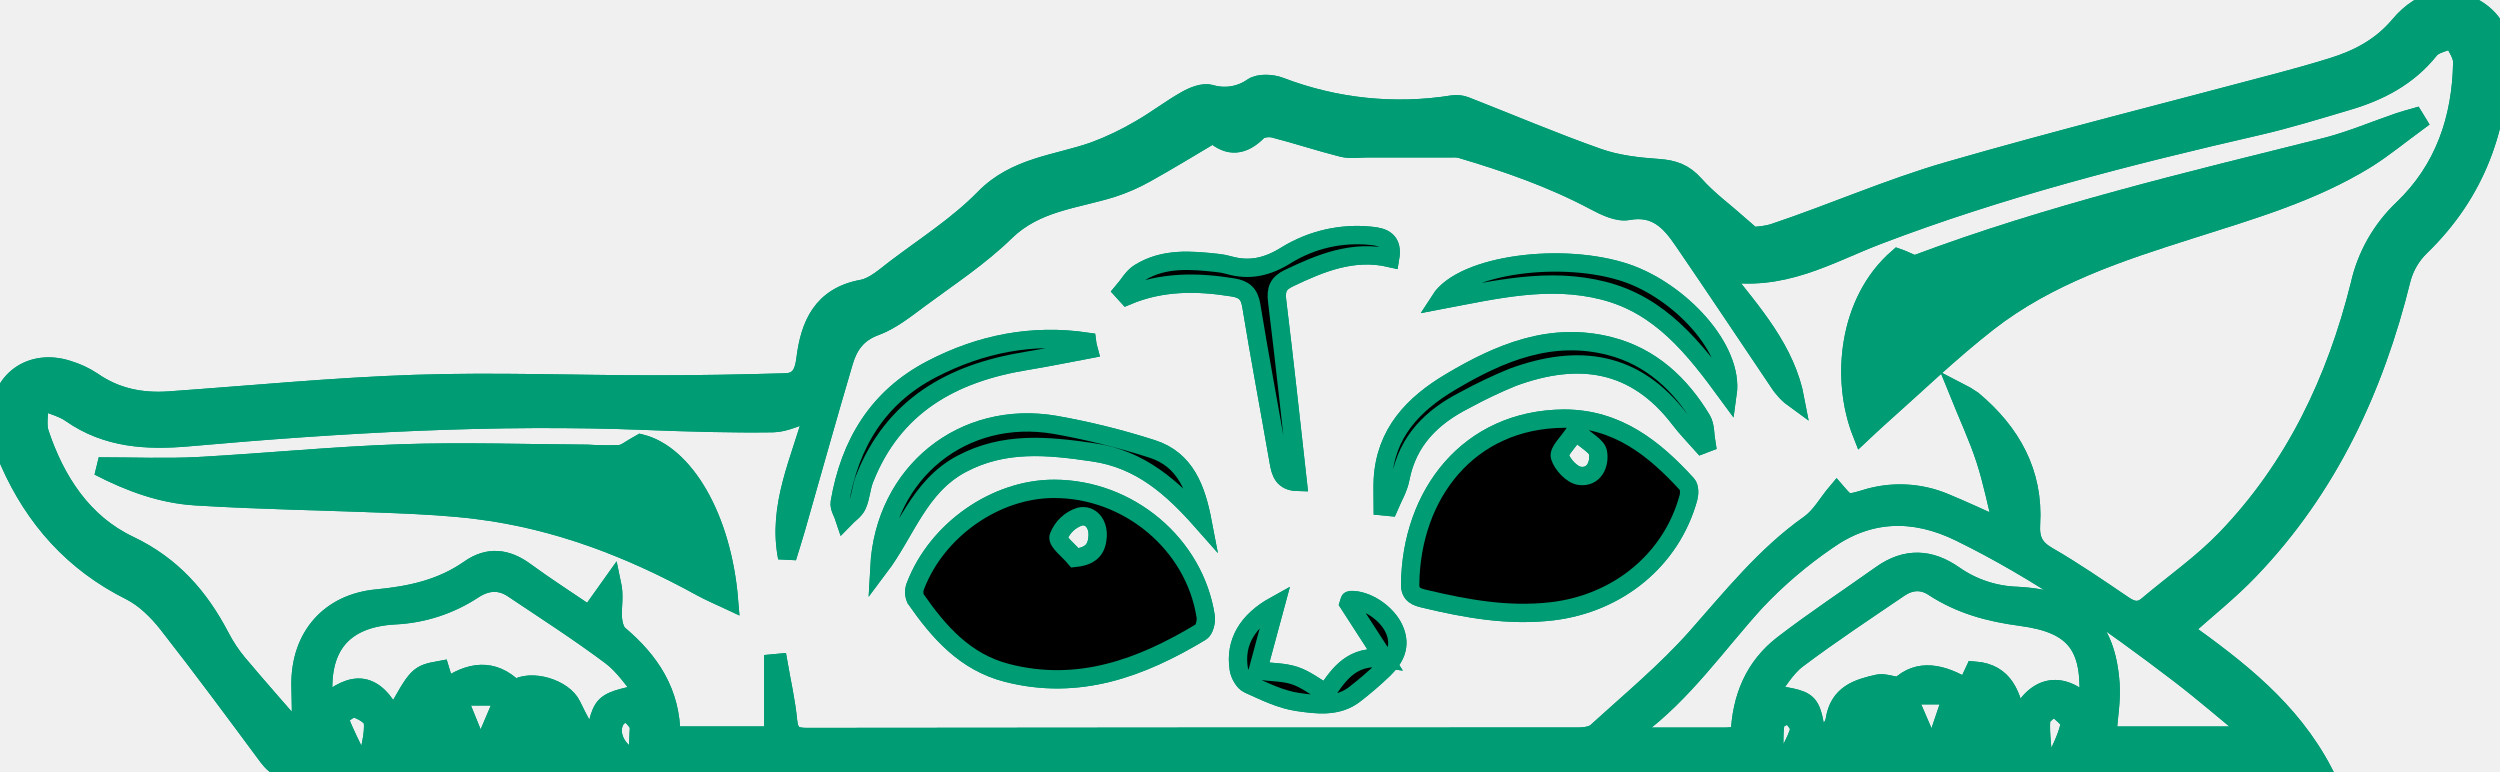
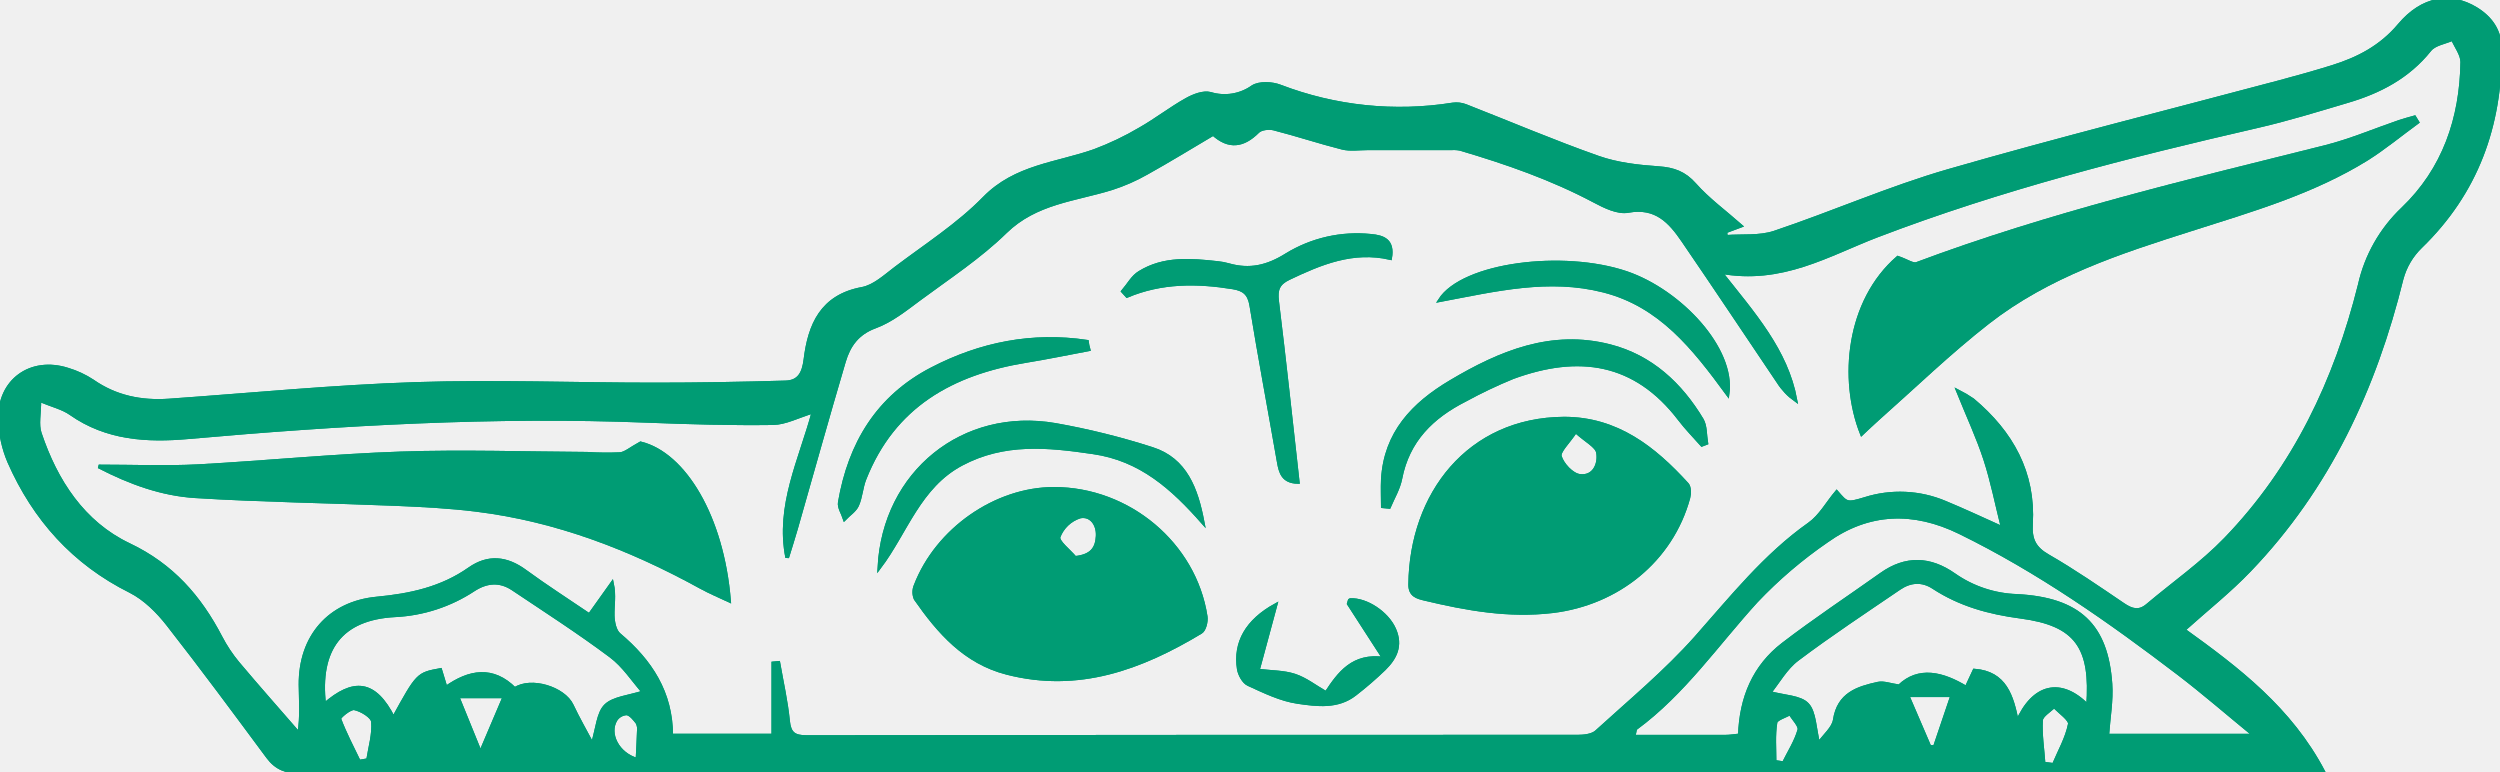
- <svg xmlns="http://www.w3.org/2000/svg" stroke="#009C74" stroke-width="5" viewBox="0 0 682.12 210.62">
+ <svg xmlns="http://www.w3.org/2000/svg" fill="#fff" stroke="#009C74" stroke-width="1" viewBox="0 0 682.12 210.62">
  <g id="Layer_2" data-name="Layer 2">
    <g id="Layer_1-2" data-name="Layer 1">
      <path d="M595.77,171.86c14.85,10.68,29.12,21.53,38.17,38.75h-6.06q-153.74,0-307.45,0-119.24,0-238.46,0c-3.86,0-6.56-1-8.86-4.09-9-12.15-18-24.33-27.3-36.21-2.76-3.52-6.26-7-10.19-9C20.12,153.59,9.39,141.59,2.52,126A31.5,31.5,0,0,1,0,114.46c-.32-10.57,8.41-16.85,18.49-13.61A25.64,25.64,0,0,1,25.25,104c6.33,4.42,13.33,5.8,20.86,5.28,22.39-1.57,44.76-3.78,67.19-4.52,21.74-.72,43.54.14,65.32.14,11.91,0,23.83-.21,35.73-.56,3.67-.11,4.94-2.46,5.41-6.25,1.15-9.4,4.45-17.25,15.47-19.28,3.29-.61,6.29-3.41,9.14-5.57,8.21-6.21,17.06-11.85,24.19-19.15,8.54-8.74,19.77-9.27,30.07-12.91a78.47,78.47,0,0,0,12.45-5.95c4.34-2.46,8.3-5.57,12.64-8,1.92-1.08,4.6-2.14,6.52-1.64a13.24,13.24,0,0,0,11.56-1.86c1.82-1.17,5.29-1,7.53-.12A91.28,91.28,0,0,0,396.4,28.5a7,7,0,0,1,3.42.38c12.08,4.72,24,9.82,36.24,14.13,5.19,1.83,10.92,2.48,16.46,2.86,4.1.29,7.05,1.32,9.89,4.53,3.62,4.08,8.14,7.38,12.5,11.22l-4.16,1.55c.06.48.11,1,.17,1.46,4.44-.34,9.19.2,13.28-1.18,15.9-5.34,31.33-12.16,47.41-16.81C561.56,38,591.84,30.42,622,22.38c4.81-1.28,9.61-2.63,14.37-4.11,7.06-2.2,13.3-5.44,18.3-11.39,6.28-7.47,13.94-8.68,20.87-4.48,4.13,2.52,6.58,6.11,6.6,11,.1,20.93-6.44,39.13-21.73,53.93a19.11,19.11,0,0,0-5.12,8.71c-7.38,29.93-20,57.1-41.55,79.55C608.34,161.24,602.17,166.11,595.77,171.86Zm-61.51-65.09a35.08,35.08,0,0,1,4,2.38C548.83,118,555,129,554.16,143c-.25,4.19.88,6.58,4.61,8.72,7.06,4.06,13.79,8.71,20.54,13.28,2.34,1.59,4.33,2.15,6.65.18,7.11-6,14.85-11.4,21.28-18.06,18.85-19.51,30.11-43.31,36.61-69.38A40.84,40.84,0,0,1,655.6,57c11.27-10.77,16-24.68,16.22-40.07,0-2.09-1.69-4.21-2.6-6.32-2.14.95-5,1.34-6.3,3-5.91,7.38-13.75,11.44-22.51,14-8.12,2.41-16.22,4.92-24.46,6.81-35.14,8.08-70,16.94-103.79,29.86-13.33,5.11-26,13-42.81,9.89,9.14,11.55,18,21.45,20.53,34.93a17.66,17.66,0,0,1-4.65-4.93c-8.66-12.84-17.23-25.74-26-38.54-3.54-5.19-7.42-9.47-15-8.07-2.83.52-6.4-1.25-9.22-2.75-11.63-6.18-24-10.48-36.53-14.18a8.86,8.86,0,0,0-2.48-.16H373c-2.25,0-4.61.38-6.73-.15-6.27-1.58-12.43-3.64-18.69-5.24-1.35-.34-3.52-.1-4.4.78-4,4-7.92,4.49-12.15.65-6.24,3.69-12.16,7.33-18.22,10.7a50.34,50.34,0,0,1-9.49,4.16c-10,3.11-20.67,3.75-29,11.86-7.07,6.92-15.53,12.43-23.53,18.36-3.8,2.82-7.68,5.93-12,7.51-4.93,1.8-7.23,5.2-8.52,9.54-4.48,15.13-8.71,30.33-13.05,45.5-.76,2.67-1.63,5.31-2.44,8C212,138,218.39,125.6,222,112.26c-4.35,1.31-7.72,3.16-11.11,3.2-11.43.15-22.88-.18-34.31-.63-41.84-1.66-83.52.76-125.17,4.46-11.26,1-22.3.4-32.1-6.49-2.19-1.54-5-2.18-8.56-3.66,0,3.71-.7,6.66.11,9.09,4.37,13.07,11.81,24.49,24.32,30.44,11.77,5.59,19.27,14.22,25,25.2a40.16,40.16,0,0,0,4.69,7.07c5.49,6.53,11.16,12.92,16.76,19.37.8-5,.39-9.23.36-13.5-.08-13.05,7.84-22.28,20.86-23.51,9.1-.86,17.64-2.7,25.25-8.05,5.1-3.58,10.11-3.07,15.15.63,5.71,4.19,11.69,8,17.57,12l6.17-8.66c.7,3.26.12,6,.19,8.76.05,1.78.52,4.18,1.73,5.19,8.55,7.2,14.22,15.8,14.23,27.52H211V181l1.38-.13c.92,5.27,2.12,10.51,2.64,15.82.34,3.46,1.64,4.41,5,4.41q105.25-.12,210.5-.11c1.72,0,3.94-.25,5.1-1.3,9.21-8.39,18.88-16.41,27.13-25.68,9.75-11,18.81-22.43,30.93-31,3.05-2.16,5-5.81,7.45-8.71,2.73,3.16,2.78,3.33,7.67,1.85a31.62,31.62,0,0,1,21.92,1c5,2.07,9.9,4.36,15.76,7-1.68-6.69-2.88-12.87-4.82-18.82S537.06,113.7,534.26,106.77Zm-59.55,93.87c.34-10.37,4-18.82,11.79-24.82,8.7-6.68,17.87-12.73,26.82-19.09,6.68-4.75,13.31-4.47,19.88.16a31.69,31.69,0,0,0,17.17,5.7c16.9.91,24.36,8.06,25.47,24,.32,4.56-.54,9.21-.88,14.13h40.26c-7.64-6.26-14-11.79-20.66-16.88-18.93-14.44-38.36-28.1-59.84-38.61-12.64-6.18-24.89-5.79-36.3,2.34A120.38,120.38,0,0,0,479.18,164c-10.74,11.78-19.81,25.1-32.85,34.69-.29.21-.25.84-.64,2.31,8.68,0,16.95,0,25.22,0C472,201,473.17,200.79,474.71,200.64Zm95-7.95c1.22-16.14-3.11-22.41-18.4-24.42-8.64-1.14-16.53-3.32-23.76-8.05-3.14-2.06-6.36-1.76-9.33.25-9.34,6.36-18.8,12.6-27.82,19.39-3.2,2.4-5.3,6.28-7.64,9.16,4.14,1.16,8.42,1.12,10.38,3.23s1.95,6.53,3,10.78c1.7-2.4,4.12-4.33,4.47-6.58,1.07-7.07,6.25-8.7,11.82-9.92,1.53-.33,3.3.39,5.78.74,5.28-5.1,11.76-3.57,18.31.41.9-1.94,1.57-3.38,2.2-4.72,8.37.65,10.22,6.91,11.65,14.14C554.8,186.89,562.32,185.11,569.71,192.69ZM107.36,196c6.64-12.06,6.64-12.06,12.77-13.19l1.49,4.9c6.47-4.61,12.84-5.68,18.83.32,4.4-3,13.38-.22,15.56,4.44,1.65,3.51,3.6,6.88,5.65,10.75,1.41-4.54,1.54-8.63,3.65-10.68s6.32-2.37,10.33-3.66c-2.83-3.21-5.39-7.26-9-9.94-8.64-6.46-17.73-12.31-26.7-18.31-3.55-2.36-7.13-2.08-10.73.25a42.66,42.66,0,0,1-21.44,7c-14.82.79-21.07,9.26-19.3,24.44C96.38,185.44,102.17,185.67,107.36,196Zm30.33-6h-12.9l6.3,15.51Zm395-.31H520.41l6.07,14.12,1.43,0C529.36,199.47,530.82,195.2,532.7,189.66Zm24.89,18.65,2.78.36c1.55-3.69,3.62-7.27,4.38-11.11.25-1.32-2.76-3.28-4.27-4.95-1.25,1.29-3.48,2.52-3.57,3.88C556.67,200.4,557.31,204.37,557.59,208.31Zm-459.65-.52,2.49-.43c.54-3.5,1.64-7.05,1.34-10.48-.13-1.43-3.12-3.26-5.06-3.65-1.21-.24-4.3,2.41-4.13,2.87C94.06,200.11,96.08,203.92,97.94,207.79Zm76-.47c.14-2.87.29-5.31.36-7.75a4.17,4.17,0,0,0-.34-2.4c-.77-1-1.79-2.33-2.9-2.56a3.84,3.84,0,0,0-3.06,1.7C165.65,200.16,168.5,205.82,173.9,207.32Zm310.29.52,2.46.37c1.48-3,3.36-5.89,4.26-9.06.34-1.19-1.6-3-2.5-4.57-1.41.83-3.88,1.51-4,2.52C483.88,200.62,484.19,204.25,484.19,207.84Z" />
      <path d="M287.59,133.38c20.36,0,38.34,15.07,41.38,34.83.21,1.35-.35,3.65-1.32,4.23-16.32,9.83-33.42,16.17-52.92,11.15-11.44-2.94-18.56-11.12-24.91-20.23a4.55,4.55,0,0,1,0-3.59C255.71,144.49,271.72,133.37,287.59,133.38Zm5.72,18.84c4.77-.49,6-2.76,6.18-5.93.19-3.42-1.95-6-4.87-5.34a9.24,9.24,0,0,0-5.79,5.52C288.42,147.81,291.69,150.27,293.31,152.22Z" />
      <path d="M426.75,114.22c14.38,0,24.51,8,33.57,17.95.66.73.67,2.49.37,3.6-4.69,17.16-19.4,28.87-37.06,31-12,1.43-23.46-.65-34.95-3.39-2-.48-4-1-3.92-4C385.06,134.9,400.64,114.4,426.75,114.22Zm3.15,3.42c-2.06,3.13-4.72,5.5-4.28,6.93.66,2.19,3.29,5,5.39,5.27,3.91.53,5.55-3.17,5-6.36C435.69,121.67,432.83,120.31,429.9,117.64Z" />
      <path d="M517.83,70.33c2.54.88,4.12,2.06,5.13,1.68,36.3-13.6,73.93-22.51,111.43-31.89,6.9-1.73,13.53-4.58,20.29-6.89,1.34-.46,2.73-.8,4.1-1.2l.79,1.29c-4.57,3.34-9,7-13.75,10-14.85,9.2-31.51,14-48,19.26-19.54,6.19-39.05,12.59-55.43,25.37-10.47,8.17-20.06,17.46-30,26.27-1.48,1.31-2.9,2.69-4.41,4.1C502.08,103.41,504.16,82.17,517.83,70.33Z" />
      <path d="M26.94,127.27c9.5,0,18.31.38,27.08-.08,18.42-1,36.81-2.85,55.24-3.48,17-.57,34,0,50.94.1a84,84,0,0,0,9,.09c1.49-.15,2.86-1.44,5.59-2.93,11.87,2.9,22.25,20,24.13,42.87-2.76-1.3-5.23-2.32-7.57-3.61-19.23-10.59-39.44-18.4-61.36-21.11-7.24-.9-14.57-1.28-21.87-1.59-18.27-.76-36.57-1-54.82-2.13C44.2,134.83,35.55,131.73,26.94,127.27Z" />
      <path d="M379.31,70.4c-10.15-2.33-18.95,1.34-27.7,5.52-2.9,1.39-3.53,3.09-3.14,6.27,2,16.29,3.75,32.63,5.62,49.31-4-.09-4.69-2.58-5.19-5.47-2.48-14.24-5.16-28.43-7.49-42.69-.54-3.25-2-4.42-5-4.92-9.81-1.59-19.47-1.66-28.89,2.3l-1.11-1.22c1.49-1.73,2.68-4,4.54-5.1,6.62-4.1,14-3.44,21.31-2.64a17.41,17.41,0,0,1,2.93.56c5.74,1.64,10.57.56,15.84-2.74a36.77,36.77,0,0,1,23-5.24C377.44,64.65,380.13,65.62,379.31,70.4Z" />
      <path d="M464.38,121.34c-2.05-2.32-4.24-4.53-6.11-7-12.1-15.82-27.52-18-45.46-11.43a128.67,128.67,0,0,0-13.06,6.21c-9,4.56-15.65,11-17.66,21.48-.52,2.66-2,5.13-3.1,7.7l-1.69-.16c0-2.45-.12-4.91,0-7.36.74-12.63,8.28-20.5,18.53-26.59,13.46-8,27.47-13.86,43.47-9.74,11.18,2.88,19.21,10.36,25.06,20.1,1,1.72.83,4.2,1.2,6.34Z" />
      <path d="M239.93,154.79c1.37-25.93,22.91-43.19,48-38.86a200.29,200.29,0,0,1,26.42,6.55c9.14,2.9,12.07,11,13.78,19.93-8.21-9.3-16.88-17.14-29.89-19-12.4-1.83-24.27-3-35.89,3.17S247.18,145.17,239.93,154.79Z" />
      <path d="M392.88,81.9c6.28-9.81,33.56-13.28,50.87-7.42,14.63,5,29.37,20.68,27.63,33C462.09,94.79,453,83.25,437.53,79.31,422.57,75.5,408.21,79,392.88,81.9Z" />
      <path d="M297,95.32c-5.71,1.07-11.39,2.25-17.12,3.18-20.13,3.3-36.13,12.2-44,32.18-.91,2.3-1,4.92-2,7.16-.65,1.44-2.25,2.45-3.42,3.66-.48-1.48-1.57-3.07-1.33-4.43,2.75-16,10.36-28.7,25.1-36.35,13.32-6.92,27.42-9.7,42.33-7.49C296.64,93.92,296.81,94.62,297,95.32Z" />
      <path d="M348,165.15c-1.72,6.35-3.25,12-4.82,17.82,3.72.45,7.06.38,10.05,1.36s5.5,3,8.61,4.79c3.54-5.34,7.27-10.62,15.86-9.39l-9.69-15c.15-.45.23-1,.34-1,4.38-.25,10.11,3.51,12.08,8s.22,7.82-2.79,10.78a97.33,97.33,0,0,1-7.92,6.84c-4.72,3.72-10.41,2.94-15.59,2.19-4.65-.67-9.15-2.88-13.5-4.87-1.28-.58-2.4-2.64-2.64-4.17C336.88,175.31,340.27,169.42,348,165.15Z" />
      <path style="fill: #009C74" d="M595.77,171.86c14.85,10.68,29.12,21.53,38.17,38.75h-6.06q-153.74,0-307.45,0-119.24,0-238.46,0c-3.86,0-6.56-1-8.86-4.09-9-12.15-18-24.33-27.3-36.21-2.76-3.52-6.26-7-10.19-9C20.12,153.59,9.39,141.59,2.52,126A31.5,31.5,0,0,1,0,114.46c-.32-10.57,8.41-16.85,18.49-13.61A25.64,25.64,0,0,1,25.25,104c6.33,4.42,13.33,5.8,20.86,5.28,22.39-1.57,44.76-3.78,67.19-4.52,21.74-.72,43.54.14,65.32.14,11.91,0,23.83-.21,35.73-.56,3.67-.11,4.94-2.46,5.41-6.25,1.15-9.4,4.45-17.25,15.47-19.28,3.29-.61,6.29-3.41,9.14-5.57,8.21-6.21,17.06-11.85,24.19-19.15,8.54-8.74,19.77-9.27,30.07-12.91a78.47,78.47,0,0,0,12.45-5.95c4.34-2.46,8.3-5.57,12.64-8,1.92-1.08,4.6-2.14,6.52-1.64a13.24,13.24,0,0,0,11.56-1.86c1.82-1.17,5.29-1,7.53-.12A91.28,91.28,0,0,0,396.4,28.5a7,7,0,0,1,3.42.38c12.08,4.72,24,9.82,36.24,14.13,5.19,1.83,10.92,2.48,16.46,2.86,4.1.29,7.05,1.32,9.89,4.53,3.62,4.08,8.14,7.38,12.5,11.22l-4.16,1.55c.06.48.11,1,.17,1.46,4.44-.34,9.19.2,13.28-1.18,15.9-5.34,31.33-12.16,47.41-16.81C561.56,38,591.84,30.42,622,22.38c4.81-1.28,9.61-2.63,14.37-4.11,7.06-2.2,13.3-5.44,18.3-11.39,6.28-7.47,13.94-8.68,20.87-4.48,4.13,2.52,6.58,6.11,6.6,11,.1,20.93-6.44,39.13-21.73,53.93a19.11,19.11,0,0,0-5.12,8.71c-7.38,29.93-20,57.1-41.55,79.55C608.34,161.24,602.17,166.11,595.77,171.86Zm-61.51-65.09a35.08,35.08,0,0,1,4,2.38C548.83,118,555,129,554.16,143c-.25,4.19.88,6.58,4.61,8.72,7.06,4.06,13.79,8.71,20.54,13.28,2.34,1.59,4.33,2.15,6.65.18,7.11-6,14.85-11.4,21.28-18.06,18.85-19.51,30.11-43.31,36.61-69.38A40.84,40.84,0,0,1,655.6,57c11.27-10.77,16-24.68,16.22-40.07,0-2.09-1.69-4.21-2.6-6.32-2.14.95-5,1.34-6.3,3-5.91,7.38-13.75,11.44-22.51,14-8.12,2.41-16.22,4.92-24.46,6.81-35.14,8.08-70,16.94-103.79,29.86-13.33,5.11-26,13-42.81,9.89,9.14,11.55,18,21.45,20.53,34.93a17.66,17.66,0,0,1-4.65-4.93c-8.66-12.84-17.23-25.74-26-38.54-3.54-5.19-7.42-9.47-15-8.07-2.83.52-6.4-1.25-9.22-2.75-11.63-6.18-24-10.48-36.53-14.18a8.86,8.86,0,0,0-2.48-.16H373c-2.25,0-4.61.38-6.73-.15-6.27-1.58-12.43-3.64-18.69-5.24-1.35-.34-3.52-.1-4.4.78-4,4-7.92,4.49-12.15.65-6.24,3.69-12.16,7.33-18.22,10.7a50.34,50.34,0,0,1-9.49,4.16c-10,3.11-20.67,3.75-29,11.86-7.07,6.92-15.53,12.43-23.53,18.36-3.8,2.82-7.68,5.93-12,7.51-4.93,1.8-7.23,5.2-8.52,9.54-4.48,15.13-8.71,30.33-13.05,45.5-.76,2.67-1.63,5.31-2.44,8C212,138,218.39,125.6,222,112.26c-4.35,1.31-7.72,3.16-11.11,3.2-11.43.15-22.88-.18-34.31-.63-41.84-1.66-83.52.76-125.17,4.46-11.26,1-22.3.4-32.1-6.49-2.19-1.54-5-2.18-8.56-3.66,0,3.71-.7,6.66.11,9.09,4.37,13.07,11.81,24.49,24.32,30.44,11.77,5.59,19.27,14.22,25,25.2a40.16,40.16,0,0,0,4.69,7.07c5.49,6.53,11.16,12.92,16.76,19.37.8-5,.39-9.23.36-13.5-.08-13.05,7.84-22.28,20.86-23.51,9.1-.86,17.64-2.7,25.25-8.05,5.1-3.58,10.11-3.07,15.15.63,5.71,4.19,11.69,8,17.57,12l6.17-8.66c.7,3.26.12,6,.19,8.76.05,1.78.52,4.18,1.73,5.19,8.55,7.2,14.22,15.8,14.23,27.52H211V181l1.38-.13c.92,5.27,2.12,10.51,2.64,15.82.34,3.46,1.64,4.41,5,4.41q105.25-.12,210.5-.11c1.72,0,3.94-.25,5.1-1.3,9.21-8.39,18.88-16.41,27.13-25.68,9.75-11,18.81-22.43,30.93-31,3.05-2.16,5-5.81,7.45-8.71,2.73,3.16,2.78,3.33,7.67,1.85a31.62,31.62,0,0,1,21.92,1c5,2.07,9.9,4.36,15.76,7-1.68-6.69-2.88-12.87-4.82-18.82S537.06,113.7,534.26,106.77Zm-59.55,93.87c.34-10.37,4-18.82,11.79-24.82,8.7-6.68,17.87-12.73,26.82-19.09,6.68-4.75,13.31-4.47,19.88.16a31.69,31.69,0,0,0,17.17,5.7c16.9.91,24.36,8.06,25.47,24,.32,4.56-.54,9.21-.88,14.13h40.26c-7.64-6.26-14-11.79-20.66-16.88-18.93-14.44-38.36-28.1-59.84-38.61-12.64-6.18-24.89-5.79-36.3,2.34A120.38,120.38,0,0,0,479.18,164c-10.74,11.78-19.81,25.1-32.85,34.69-.29.21-.25.84-.64,2.31,8.68,0,16.95,0,25.22,0C472,201,473.17,200.79,474.71,200.64Zm95-7.95c1.22-16.14-3.11-22.41-18.4-24.42-8.64-1.14-16.53-3.32-23.76-8.05-3.14-2.06-6.36-1.76-9.33.25-9.34,6.36-18.8,12.6-27.82,19.39-3.2,2.4-5.3,6.28-7.64,9.16,4.14,1.16,8.42,1.12,10.38,3.23s1.95,6.53,3,10.78c1.7-2.4,4.12-4.33,4.47-6.58,1.07-7.07,6.25-8.7,11.82-9.92,1.53-.33,3.3.39,5.78.74,5.28-5.1,11.76-3.57,18.31.41.9-1.94,1.57-3.38,2.2-4.72,8.37.65,10.22,6.91,11.65,14.14C554.8,186.89,562.32,185.11,569.71,192.69ZM107.36,196c6.64-12.06,6.64-12.06,12.77-13.19l1.49,4.9c6.47-4.61,12.84-5.68,18.83.32,4.4-3,13.38-.22,15.56,4.44,1.65,3.51,3.6,6.88,5.65,10.75,1.41-4.54,1.54-8.63,3.65-10.68s6.32-2.37,10.33-3.66c-2.83-3.21-5.39-7.26-9-9.94-8.64-6.46-17.73-12.31-26.7-18.31-3.55-2.36-7.13-2.08-10.73.25a42.66,42.66,0,0,1-21.44,7c-14.82.79-21.07,9.26-19.3,24.44C96.38,185.44,102.17,185.67,107.36,196Zm30.33-6h-12.9l6.3,15.51Zm395-.31H520.41l6.07,14.12,1.43,0C529.36,199.47,530.82,195.2,532.7,189.66Zm24.89,18.65,2.78.36c1.55-3.69,3.62-7.27,4.38-11.11.25-1.32-2.76-3.28-4.27-4.95-1.25,1.29-3.48,2.52-3.57,3.88C556.67,200.4,557.31,204.37,557.59,208.31Zm-459.65-.52,2.49-.43c.54-3.5,1.64-7.05,1.34-10.48-.13-1.43-3.12-3.26-5.06-3.65-1.21-.24-4.3,2.41-4.13,2.87C94.06,200.11,96.08,203.92,97.94,207.79Zm76-.47c.14-2.87.29-5.31.36-7.75a4.17,4.17,0,0,0-.34-2.4c-.77-1-1.79-2.33-2.9-2.56a3.84,3.84,0,0,0-3.06,1.7C165.65,200.16,168.5,205.82,173.9,207.32Zm310.29.52,2.46.37c1.48-3,3.36-5.89,4.26-9.06.34-1.19-1.6-3-2.5-4.57-1.41.83-3.88,1.51-4,2.52C483.88,200.62,484.19,204.25,484.19,207.84Z" />
-       <path d="M287.59,133.38c20.36,0,38.34,15.07,41.38,34.83.21,1.35-.35,3.65-1.32,4.23-16.32,9.83-33.42,16.17-52.92,11.15-11.44-2.94-18.56-11.12-24.91-20.23a4.55,4.55,0,0,1,0-3.59C255.71,144.49,271.72,133.37,287.59,133.38Zm5.72,18.84c4.77-.49,6-2.76,6.18-5.93.19-3.42-1.95-6-4.87-5.34a9.24,9.24,0,0,0-5.79,5.52C288.42,147.81,291.69,150.27,293.31,152.22Z" />
-       <path d="M426.75,114.22c14.38,0,24.51,8,33.57,17.95.66.73.67,2.49.37,3.6-4.69,17.16-19.4,28.87-37.06,31-12,1.43-23.46-.65-34.95-3.39-2-.48-4-1-3.92-4C385.06,134.9,400.64,114.4,426.75,114.22Zm3.15,3.42c-2.06,3.13-4.72,5.5-4.28,6.93.66,2.19,3.29,5,5.39,5.27,3.91.53,5.55-3.17,5-6.36C435.69,121.67,432.83,120.31,429.9,117.64Z" />
+       <path style="fill: #009C74" d="M287.59,133.38c20.36,0,38.34,15.07,41.38,34.83.21,1.35-.35,3.65-1.32,4.23-16.32,9.83-33.42,16.17-52.92,11.15-11.44-2.94-18.56-11.12-24.91-20.23a4.55,4.55,0,0,1,0-3.59C255.71,144.49,271.72,133.37,287.59,133.38Zm5.72,18.84c4.77-.49,6-2.76,6.18-5.93.19-3.42-1.95-6-4.87-5.34a9.24,9.24,0,0,0-5.79,5.52C288.42,147.81,291.69,150.27,293.31,152.22Z" />
+       <path style="fill: #009C74" d="M426.75,114.22c14.38,0,24.51,8,33.57,17.95.66.73.67,2.49.37,3.6-4.69,17.16-19.4,28.87-37.06,31-12,1.43-23.46-.65-34.95-3.39-2-.48-4-1-3.92-4C385.06,134.9,400.64,114.4,426.75,114.22Zm3.15,3.42c-2.06,3.13-4.72,5.5-4.28,6.93.66,2.19,3.29,5,5.39,5.27,3.91.53,5.55-3.17,5-6.36C435.69,121.67,432.83,120.31,429.9,117.64Z" />
      <path style="fill: #009C74" d="M517.83,70.33c2.54.88,4.12,2.06,5.13,1.68,36.3-13.6,73.93-22.51,111.43-31.89,6.9-1.73,13.53-4.58,20.29-6.89,1.34-.46,2.73-.8,4.1-1.2l.79,1.29c-4.57,3.34-9,7-13.75,10-14.85,9.2-31.51,14-48,19.26-19.54,6.19-39.05,12.59-55.43,25.37-10.47,8.17-20.06,17.46-30,26.27-1.48,1.31-2.9,2.69-4.41,4.1C502.08,103.41,504.16,82.17,517.83,70.33Z" />
      <path style="fill: #009C74" d="M26.94,127.27c9.5,0,18.31.38,27.08-.08,18.42-1,36.81-2.85,55.24-3.48,17-.57,34,0,50.94.1a84,84,0,0,0,9,.09c1.49-.15,2.86-1.44,5.59-2.93,11.87,2.9,22.25,20,24.13,42.87-2.76-1.3-5.23-2.32-7.57-3.61-19.23-10.59-39.44-18.4-61.36-21.11-7.24-.9-14.57-1.28-21.87-1.59-18.27-.76-36.57-1-54.82-2.13C44.2,134.83,35.55,131.73,26.94,127.27Z" />
-       <path d="M379.31,70.4c-10.15-2.33-18.95,1.34-27.7,5.52-2.9,1.39-3.53,3.09-3.14,6.27,2,16.29,3.75,32.63,5.62,49.31-4-.09-4.69-2.58-5.19-5.47-2.48-14.24-5.16-28.43-7.49-42.69-.54-3.25-2-4.42-5-4.92-9.81-1.59-19.47-1.66-28.89,2.3l-1.11-1.22c1.49-1.73,2.68-4,4.54-5.1,6.62-4.1,14-3.44,21.31-2.64a17.41,17.41,0,0,1,2.93.56c5.74,1.64,10.57.56,15.84-2.74a36.77,36.77,0,0,1,23-5.24C377.44,64.65,380.13,65.62,379.31,70.4Z" />
-       <path d="M464.38,121.34c-2.05-2.32-4.24-4.53-6.11-7-12.1-15.82-27.52-18-45.46-11.43a128.67,128.67,0,0,0-13.06,6.21c-9,4.56-15.65,11-17.66,21.48-.52,2.66-2,5.13-3.1,7.7l-1.69-.16c0-2.45-.12-4.91,0-7.36.74-12.63,8.28-20.5,18.53-26.59,13.46-8,27.47-13.86,43.47-9.74,11.18,2.88,19.21,10.36,25.06,20.1,1,1.72.83,4.2,1.2,6.34Z" />
-       <path d="M239.93,154.79c1.37-25.93,22.91-43.19,48-38.86a200.29,200.29,0,0,1,26.42,6.55c9.14,2.9,12.07,11,13.78,19.93-8.21-9.3-16.88-17.14-29.89-19-12.4-1.83-24.27-3-35.89,3.17S247.18,145.17,239.93,154.79Z" />
-       <path d="M392.88,81.9c6.28-9.81,33.56-13.28,50.87-7.42,14.63,5,29.37,20.68,27.63,33C462.09,94.79,453,83.25,437.53,79.31,422.57,75.5,408.21,79,392.88,81.9Z" />
-       <path d="M297,95.32c-5.71,1.07-11.39,2.25-17.12,3.18-20.13,3.3-36.13,12.2-44,32.18-.91,2.3-1,4.92-2,7.16-.65,1.44-2.25,2.45-3.42,3.66-.48-1.48-1.57-3.07-1.33-4.43,2.75-16,10.36-28.7,25.1-36.35,13.32-6.92,27.42-9.7,42.33-7.49C296.64,93.92,296.81,94.62,297,95.32Z" />
-       <path d="M348,165.15c-1.72,6.35-3.25,12-4.82,17.82,3.72.45,7.06.38,10.05,1.36s5.5,3,8.61,4.79c3.54-5.34,7.27-10.62,15.86-9.39l-9.69-15c.15-.45.23-1,.34-1,4.38-.25,10.11,3.51,12.08,8s.22,7.82-2.79,10.78a97.33,97.33,0,0,1-7.92,6.84c-4.72,3.72-10.41,2.94-15.59,2.19-4.65-.67-9.15-2.88-13.5-4.87-1.28-.58-2.4-2.64-2.64-4.17C336.88,175.31,340.27,169.42,348,165.15Z" />
+       <path style="fill: #009C74" d="M379.31,70.4c-10.15-2.33-18.95,1.34-27.7,5.52-2.9,1.39-3.53,3.09-3.14,6.27,2,16.29,3.75,32.63,5.62,49.31-4-.09-4.69-2.58-5.19-5.47-2.48-14.24-5.16-28.43-7.49-42.69-.54-3.25-2-4.42-5-4.92-9.81-1.59-19.47-1.66-28.89,2.3l-1.11-1.22c1.49-1.73,2.68-4,4.54-5.1,6.62-4.1,14-3.44,21.31-2.64a17.41,17.41,0,0,1,2.93.56c5.74,1.64,10.57.56,15.84-2.74a36.77,36.77,0,0,1,23-5.24C377.44,64.65,380.13,65.62,379.31,70.4Z" />
+       <path style="fill: #009C74" d="M464.38,121.34c-2.05-2.32-4.24-4.53-6.11-7-12.1-15.82-27.52-18-45.46-11.43a128.67,128.67,0,0,0-13.06,6.21c-9,4.56-15.65,11-17.66,21.48-.52,2.66-2,5.13-3.1,7.7l-1.69-.16c0-2.45-.12-4.91,0-7.36.74-12.63,8.28-20.5,18.53-26.59,13.46-8,27.47-13.86,43.47-9.74,11.18,2.88,19.21,10.36,25.06,20.1,1,1.72.83,4.2,1.2,6.34Z" />
+       <path style="fill: #009C74" d="M239.93,154.79c1.37-25.93,22.91-43.19,48-38.86a200.29,200.29,0,0,1,26.42,6.55c9.14,2.9,12.07,11,13.78,19.93-8.21-9.3-16.88-17.14-29.89-19-12.4-1.83-24.27-3-35.89,3.17S247.18,145.17,239.93,154.79Z" />
+       <path style="fill: #009C74" d="M392.88,81.9c6.28-9.81,33.56-13.28,50.87-7.42,14.63,5,29.37,20.68,27.63,33C462.09,94.79,453,83.25,437.53,79.31,422.57,75.5,408.21,79,392.88,81.9Z" />
+       <path style="fill: #009C74" d="M297,95.32c-5.71,1.07-11.39,2.25-17.12,3.18-20.13,3.3-36.13,12.2-44,32.18-.91,2.3-1,4.92-2,7.16-.65,1.44-2.25,2.45-3.42,3.66-.48-1.48-1.57-3.07-1.33-4.43,2.75-16,10.36-28.7,25.1-36.35,13.32-6.92,27.42-9.7,42.33-7.49C296.64,93.92,296.81,94.62,297,95.32Z" />
+       <path style="fill: #009C74" d="M348,165.15c-1.72,6.35-3.25,12-4.82,17.82,3.72.45,7.06.38,10.05,1.36s5.5,3,8.61,4.79c3.54-5.34,7.27-10.62,15.86-9.39l-9.69-15c.15-.45.23-1,.34-1,4.38-.25,10.11,3.51,12.08,8s.22,7.82-2.79,10.78a97.33,97.33,0,0,1-7.92,6.84c-4.72,3.72-10.41,2.94-15.59,2.19-4.65-.67-9.15-2.88-13.5-4.87-1.28-.58-2.4-2.64-2.64-4.17C336.88,175.31,340.27,169.42,348,165.15Z" />
    </g>
  </g>
</svg>
